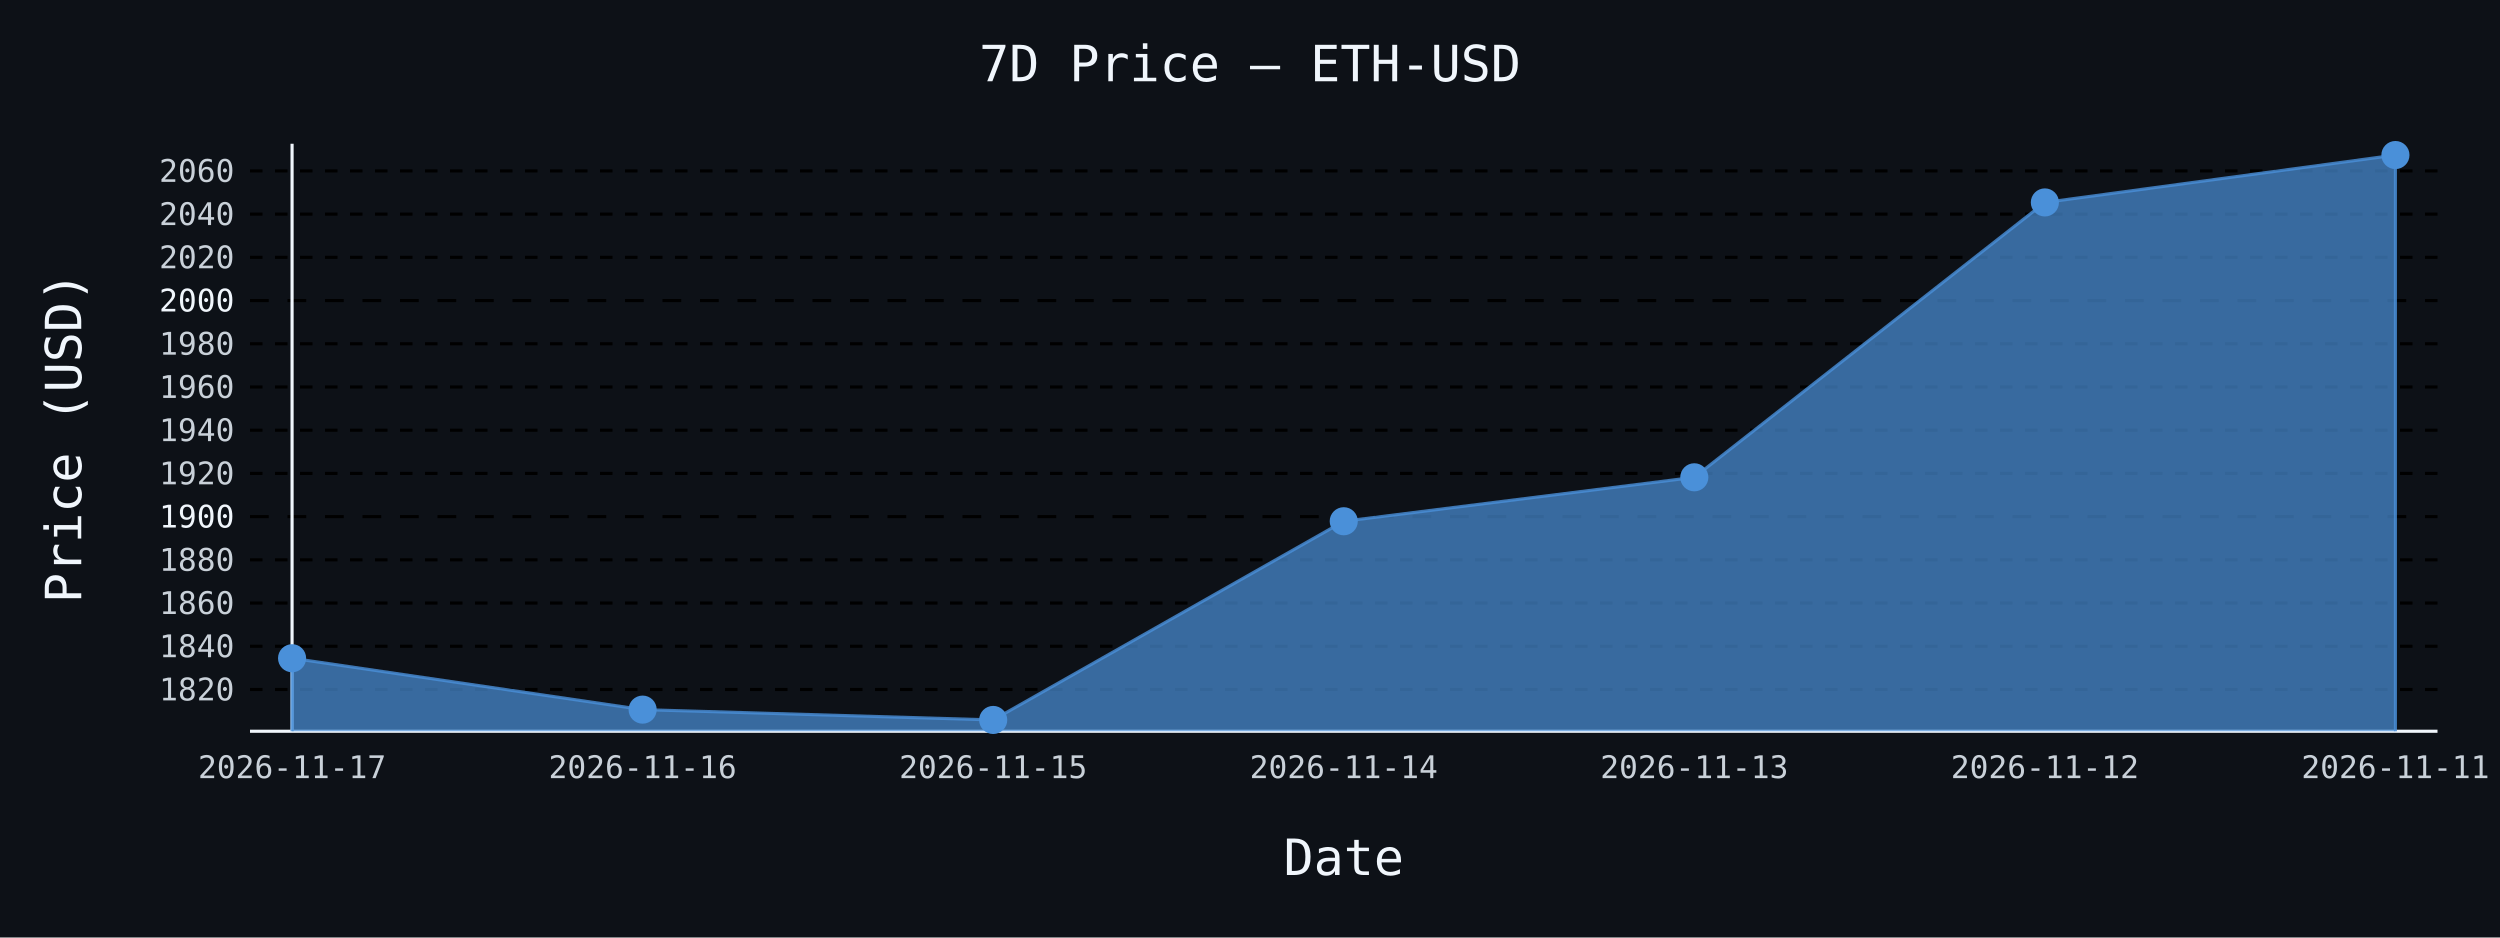
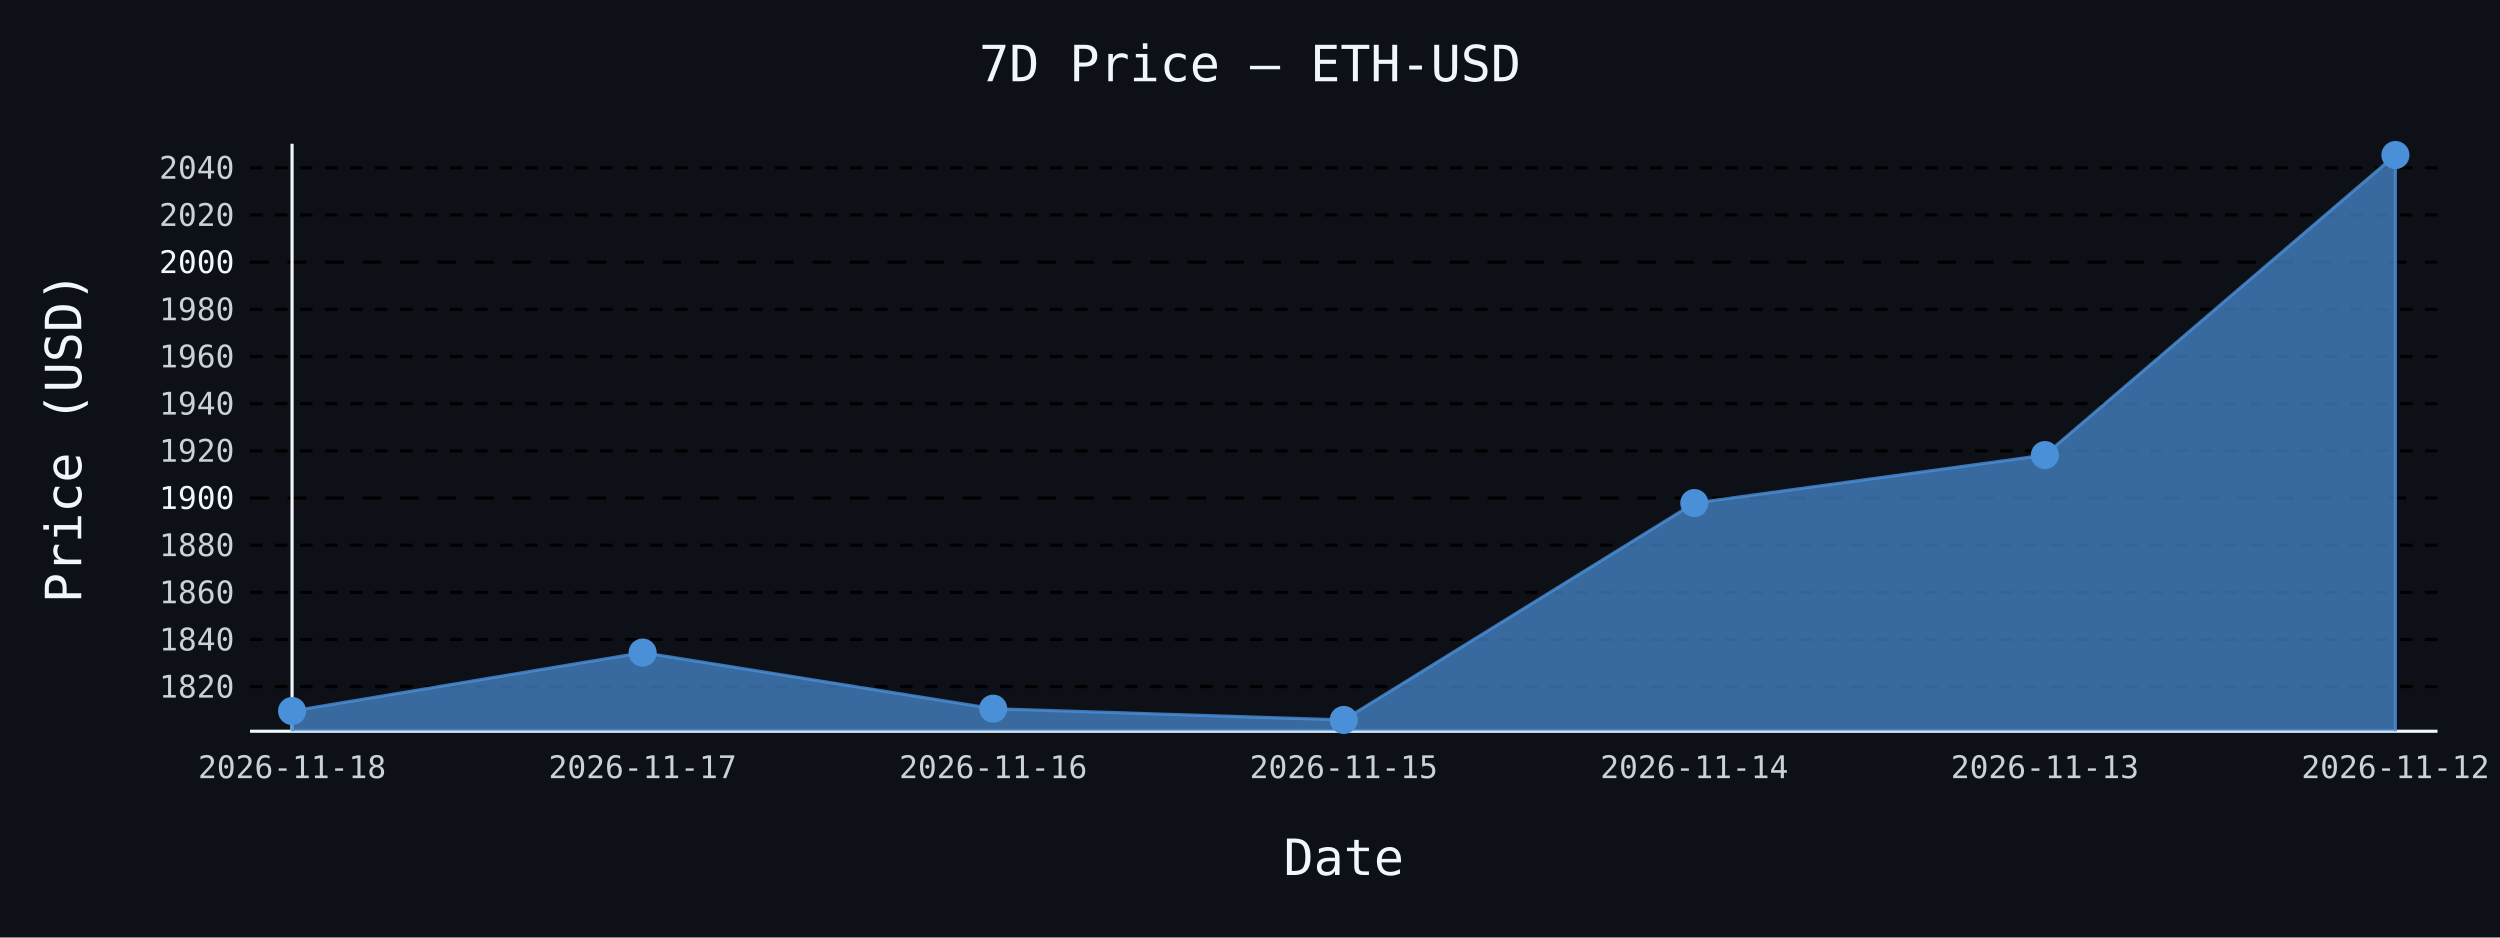
- <svg xmlns="http://www.w3.org/2000/svg" id="chart-547992c2-9ab8-48f7-9e1b-937feb4b3570" class="pygal-chart" viewBox="0 0 800 300">
+ <svg xmlns="http://www.w3.org/2000/svg" id="chart-893d86b4-4752-4ac6-9c07-daeadb55e599" class="pygal-chart" viewBox="0 0 800 300">
  <defs>
-     <style type="text/css">#chart-547992c2-9ab8-48f7-9e1b-937feb4b3570{-webkit-user-select:none;-webkit-font-smoothing:antialiased;font-family:monospace}#chart-547992c2-9ab8-48f7-9e1b-937feb4b3570 .title{font-family:monospace;font-size:16px}#chart-547992c2-9ab8-48f7-9e1b-937feb4b3570 .legends .legend text{font-family:monospace;font-size:14px}#chart-547992c2-9ab8-48f7-9e1b-937feb4b3570 .axis text{font-family:monospace;font-size:10px}#chart-547992c2-9ab8-48f7-9e1b-937feb4b3570 .axis text.major{font-family:monospace;font-size:10px}#chart-547992c2-9ab8-48f7-9e1b-937feb4b3570 .text-overlay text.value{font-family:monospace;font-size:16px}#chart-547992c2-9ab8-48f7-9e1b-937feb4b3570 .text-overlay text.label{font-family:monospace;font-size:10px}#chart-547992c2-9ab8-48f7-9e1b-937feb4b3570 .tooltip{font-family:monospace;font-size:14px}#chart-547992c2-9ab8-48f7-9e1b-937feb4b3570 text.no_data{font-family:monospace;font-size:64px}
- #chart-547992c2-9ab8-48f7-9e1b-937feb4b3570{background-color:#0d1117}#chart-547992c2-9ab8-48f7-9e1b-937feb4b3570 path,#chart-547992c2-9ab8-48f7-9e1b-937feb4b3570 line,#chart-547992c2-9ab8-48f7-9e1b-937feb4b3570 rect,#chart-547992c2-9ab8-48f7-9e1b-937feb4b3570 circle{-webkit-transition:150ms;-moz-transition:150ms;transition:150ms}#chart-547992c2-9ab8-48f7-9e1b-937feb4b3570 .graph &gt; .background{fill:#0d1117}#chart-547992c2-9ab8-48f7-9e1b-937feb4b3570 .plot &gt; .background{fill:#0d1117}#chart-547992c2-9ab8-48f7-9e1b-937feb4b3570 .graph{fill:#c9d1d9}#chart-547992c2-9ab8-48f7-9e1b-937feb4b3570 text.no_data{fill:#f0f6fc}#chart-547992c2-9ab8-48f7-9e1b-937feb4b3570 .title{fill:#f0f6fc}#chart-547992c2-9ab8-48f7-9e1b-937feb4b3570 .legends .legend text{fill:#c9d1d9}#chart-547992c2-9ab8-48f7-9e1b-937feb4b3570 .legends .legend:hover text{fill:#f0f6fc}#chart-547992c2-9ab8-48f7-9e1b-937feb4b3570 .axis .line{stroke:#f0f6fc}#chart-547992c2-9ab8-48f7-9e1b-937feb4b3570 .axis .guide.line{stroke:#8b949e}#chart-547992c2-9ab8-48f7-9e1b-937feb4b3570 .axis .major.line{stroke:#c9d1d9}#chart-547992c2-9ab8-48f7-9e1b-937feb4b3570 .axis text.major{fill:#f0f6fc}#chart-547992c2-9ab8-48f7-9e1b-937feb4b3570 .axis.y .guides:hover .guide.line,#chart-547992c2-9ab8-48f7-9e1b-937feb4b3570 .line-graph .axis.x .guides:hover .guide.line,#chart-547992c2-9ab8-48f7-9e1b-937feb4b3570 .stackedline-graph .axis.x .guides:hover .guide.line,#chart-547992c2-9ab8-48f7-9e1b-937feb4b3570 .xy-graph .axis.x .guides:hover .guide.line{stroke:#f0f6fc}#chart-547992c2-9ab8-48f7-9e1b-937feb4b3570 .axis .guides:hover text{fill:#f0f6fc}#chart-547992c2-9ab8-48f7-9e1b-937feb4b3570 .reactive{fill-opacity:.7;stroke-opacity:.8;stroke-width:1}#chart-547992c2-9ab8-48f7-9e1b-937feb4b3570 .ci{stroke:#c9d1d9}#chart-547992c2-9ab8-48f7-9e1b-937feb4b3570 .reactive.active,#chart-547992c2-9ab8-48f7-9e1b-937feb4b3570 .active .reactive{fill-opacity:.8;stroke-opacity:.9;stroke-width:4}#chart-547992c2-9ab8-48f7-9e1b-937feb4b3570 .ci .reactive.active{stroke-width:1.5}#chart-547992c2-9ab8-48f7-9e1b-937feb4b3570 .series text{fill:#f0f6fc}#chart-547992c2-9ab8-48f7-9e1b-937feb4b3570 .tooltip rect{fill:#0d1117;stroke:#f0f6fc;-webkit-transition:opacity 150ms;-moz-transition:opacity 150ms;transition:opacity 150ms}#chart-547992c2-9ab8-48f7-9e1b-937feb4b3570 .tooltip .label{fill:#c9d1d9}#chart-547992c2-9ab8-48f7-9e1b-937feb4b3570 .tooltip .label{fill:#c9d1d9}#chart-547992c2-9ab8-48f7-9e1b-937feb4b3570 .tooltip .legend{font-size:.8em;fill:#8b949e}#chart-547992c2-9ab8-48f7-9e1b-937feb4b3570 .tooltip .x_label{font-size:.6em;fill:#f0f6fc}#chart-547992c2-9ab8-48f7-9e1b-937feb4b3570 .tooltip .xlink{font-size:.5em;text-decoration:underline}#chart-547992c2-9ab8-48f7-9e1b-937feb4b3570 .tooltip .value{font-size:1.5em}#chart-547992c2-9ab8-48f7-9e1b-937feb4b3570 .bound{font-size:.5em}#chart-547992c2-9ab8-48f7-9e1b-937feb4b3570 .max-value{font-size:.75em;fill:#8b949e}#chart-547992c2-9ab8-48f7-9e1b-937feb4b3570 .map-element{fill:#0d1117;stroke:#8b949e !important}#chart-547992c2-9ab8-48f7-9e1b-937feb4b3570 .map-element .reactive{fill-opacity:inherit;stroke-opacity:inherit}#chart-547992c2-9ab8-48f7-9e1b-937feb4b3570 .color-0,#chart-547992c2-9ab8-48f7-9e1b-937feb4b3570 .color-0 a:visited{stroke:#4a90d9;fill:#4a90d9}#chart-547992c2-9ab8-48f7-9e1b-937feb4b3570 .text-overlay .color-0 text{fill:black}
- #chart-547992c2-9ab8-48f7-9e1b-937feb4b3570 text.no_data{text-anchor:middle}#chart-547992c2-9ab8-48f7-9e1b-937feb4b3570 .guide.line{fill:none}#chart-547992c2-9ab8-48f7-9e1b-937feb4b3570 .centered{text-anchor:middle}#chart-547992c2-9ab8-48f7-9e1b-937feb4b3570 .title{text-anchor:middle}#chart-547992c2-9ab8-48f7-9e1b-937feb4b3570 .legends .legend text{fill-opacity:1}#chart-547992c2-9ab8-48f7-9e1b-937feb4b3570 .axis.x text{text-anchor:middle}#chart-547992c2-9ab8-48f7-9e1b-937feb4b3570 .axis.x:not(.web) text[transform]{text-anchor:start}#chart-547992c2-9ab8-48f7-9e1b-937feb4b3570 .axis.x:not(.web) text[transform].backwards{text-anchor:end}#chart-547992c2-9ab8-48f7-9e1b-937feb4b3570 .axis.y text{text-anchor:end}#chart-547992c2-9ab8-48f7-9e1b-937feb4b3570 .axis.y text[transform].backwards{text-anchor:start}#chart-547992c2-9ab8-48f7-9e1b-937feb4b3570 .axis.y2 text{text-anchor:start}#chart-547992c2-9ab8-48f7-9e1b-937feb4b3570 .axis.y2 text[transform].backwards{text-anchor:end}#chart-547992c2-9ab8-48f7-9e1b-937feb4b3570 .axis .guide.line{stroke-dasharray:4,4;stroke:black}#chart-547992c2-9ab8-48f7-9e1b-937feb4b3570 .axis .major.guide.line{stroke-dasharray:6,6;stroke:black}#chart-547992c2-9ab8-48f7-9e1b-937feb4b3570 .horizontal .axis.y .guide.line,#chart-547992c2-9ab8-48f7-9e1b-937feb4b3570 .horizontal .axis.y2 .guide.line,#chart-547992c2-9ab8-48f7-9e1b-937feb4b3570 .vertical .axis.x .guide.line{opacity:0}#chart-547992c2-9ab8-48f7-9e1b-937feb4b3570 .horizontal .axis.always_show .guide.line,#chart-547992c2-9ab8-48f7-9e1b-937feb4b3570 .vertical .axis.always_show .guide.line{opacity:1 !important}#chart-547992c2-9ab8-48f7-9e1b-937feb4b3570 .axis.y .guides:hover .guide.line,#chart-547992c2-9ab8-48f7-9e1b-937feb4b3570 .axis.y2 .guides:hover .guide.line,#chart-547992c2-9ab8-48f7-9e1b-937feb4b3570 .axis.x .guides:hover .guide.line{opacity:1}#chart-547992c2-9ab8-48f7-9e1b-937feb4b3570 .axis .guides:hover text{opacity:1}#chart-547992c2-9ab8-48f7-9e1b-937feb4b3570 .nofill{fill:none}#chart-547992c2-9ab8-48f7-9e1b-937feb4b3570 .subtle-fill{fill-opacity:.2}#chart-547992c2-9ab8-48f7-9e1b-937feb4b3570 .dot{stroke-width:1px;fill-opacity:1;stroke-opacity:1}#chart-547992c2-9ab8-48f7-9e1b-937feb4b3570 .dot.active{stroke-width:5px}#chart-547992c2-9ab8-48f7-9e1b-937feb4b3570 .dot.negative{fill:transparent}#chart-547992c2-9ab8-48f7-9e1b-937feb4b3570 text,#chart-547992c2-9ab8-48f7-9e1b-937feb4b3570 tspan{stroke:none !important}#chart-547992c2-9ab8-48f7-9e1b-937feb4b3570 .series text.active{opacity:1}#chart-547992c2-9ab8-48f7-9e1b-937feb4b3570 .tooltip rect{fill-opacity:.95;stroke-width:.5}#chart-547992c2-9ab8-48f7-9e1b-937feb4b3570 .tooltip text{fill-opacity:1}#chart-547992c2-9ab8-48f7-9e1b-937feb4b3570 .showable{visibility:hidden}#chart-547992c2-9ab8-48f7-9e1b-937feb4b3570 .showable.shown{visibility:visible}#chart-547992c2-9ab8-48f7-9e1b-937feb4b3570 .gauge-background{fill:rgba(229,229,229,1);stroke:none}#chart-547992c2-9ab8-48f7-9e1b-937feb4b3570 .bg-lines{stroke:#0d1117;stroke-width:2px}</style>
+     <style type="text/css">#chart-893d86b4-4752-4ac6-9c07-daeadb55e599{-webkit-user-select:none;-webkit-font-smoothing:antialiased;font-family:monospace}#chart-893d86b4-4752-4ac6-9c07-daeadb55e599 .title{font-family:monospace;font-size:16px}#chart-893d86b4-4752-4ac6-9c07-daeadb55e599 .legends .legend text{font-family:monospace;font-size:14px}#chart-893d86b4-4752-4ac6-9c07-daeadb55e599 .axis text{font-family:monospace;font-size:10px}#chart-893d86b4-4752-4ac6-9c07-daeadb55e599 .axis text.major{font-family:monospace;font-size:10px}#chart-893d86b4-4752-4ac6-9c07-daeadb55e599 .text-overlay text.value{font-family:monospace;font-size:16px}#chart-893d86b4-4752-4ac6-9c07-daeadb55e599 .text-overlay text.label{font-family:monospace;font-size:10px}#chart-893d86b4-4752-4ac6-9c07-daeadb55e599 .tooltip{font-family:monospace;font-size:14px}#chart-893d86b4-4752-4ac6-9c07-daeadb55e599 text.no_data{font-family:monospace;font-size:64px}
+ #chart-893d86b4-4752-4ac6-9c07-daeadb55e599{background-color:#0d1117}#chart-893d86b4-4752-4ac6-9c07-daeadb55e599 path,#chart-893d86b4-4752-4ac6-9c07-daeadb55e599 line,#chart-893d86b4-4752-4ac6-9c07-daeadb55e599 rect,#chart-893d86b4-4752-4ac6-9c07-daeadb55e599 circle{-webkit-transition:150ms;-moz-transition:150ms;transition:150ms}#chart-893d86b4-4752-4ac6-9c07-daeadb55e599 .graph &gt; .background{fill:#0d1117}#chart-893d86b4-4752-4ac6-9c07-daeadb55e599 .plot &gt; .background{fill:#0d1117}#chart-893d86b4-4752-4ac6-9c07-daeadb55e599 .graph{fill:#c9d1d9}#chart-893d86b4-4752-4ac6-9c07-daeadb55e599 text.no_data{fill:#f0f6fc}#chart-893d86b4-4752-4ac6-9c07-daeadb55e599 .title{fill:#f0f6fc}#chart-893d86b4-4752-4ac6-9c07-daeadb55e599 .legends .legend text{fill:#c9d1d9}#chart-893d86b4-4752-4ac6-9c07-daeadb55e599 .legends .legend:hover text{fill:#f0f6fc}#chart-893d86b4-4752-4ac6-9c07-daeadb55e599 .axis .line{stroke:#f0f6fc}#chart-893d86b4-4752-4ac6-9c07-daeadb55e599 .axis .guide.line{stroke:#8b949e}#chart-893d86b4-4752-4ac6-9c07-daeadb55e599 .axis .major.line{stroke:#c9d1d9}#chart-893d86b4-4752-4ac6-9c07-daeadb55e599 .axis text.major{fill:#f0f6fc}#chart-893d86b4-4752-4ac6-9c07-daeadb55e599 .axis.y .guides:hover .guide.line,#chart-893d86b4-4752-4ac6-9c07-daeadb55e599 .line-graph .axis.x .guides:hover .guide.line,#chart-893d86b4-4752-4ac6-9c07-daeadb55e599 .stackedline-graph .axis.x .guides:hover .guide.line,#chart-893d86b4-4752-4ac6-9c07-daeadb55e599 .xy-graph .axis.x .guides:hover .guide.line{stroke:#f0f6fc}#chart-893d86b4-4752-4ac6-9c07-daeadb55e599 .axis .guides:hover text{fill:#f0f6fc}#chart-893d86b4-4752-4ac6-9c07-daeadb55e599 .reactive{fill-opacity:.7;stroke-opacity:.8;stroke-width:1}#chart-893d86b4-4752-4ac6-9c07-daeadb55e599 .ci{stroke:#c9d1d9}#chart-893d86b4-4752-4ac6-9c07-daeadb55e599 .reactive.active,#chart-893d86b4-4752-4ac6-9c07-daeadb55e599 .active .reactive{fill-opacity:.8;stroke-opacity:.9;stroke-width:4}#chart-893d86b4-4752-4ac6-9c07-daeadb55e599 .ci .reactive.active{stroke-width:1.5}#chart-893d86b4-4752-4ac6-9c07-daeadb55e599 .series text{fill:#f0f6fc}#chart-893d86b4-4752-4ac6-9c07-daeadb55e599 .tooltip rect{fill:#0d1117;stroke:#f0f6fc;-webkit-transition:opacity 150ms;-moz-transition:opacity 150ms;transition:opacity 150ms}#chart-893d86b4-4752-4ac6-9c07-daeadb55e599 .tooltip .label{fill:#c9d1d9}#chart-893d86b4-4752-4ac6-9c07-daeadb55e599 .tooltip .label{fill:#c9d1d9}#chart-893d86b4-4752-4ac6-9c07-daeadb55e599 .tooltip .legend{font-size:.8em;fill:#8b949e}#chart-893d86b4-4752-4ac6-9c07-daeadb55e599 .tooltip .x_label{font-size:.6em;fill:#f0f6fc}#chart-893d86b4-4752-4ac6-9c07-daeadb55e599 .tooltip .xlink{font-size:.5em;text-decoration:underline}#chart-893d86b4-4752-4ac6-9c07-daeadb55e599 .tooltip .value{font-size:1.5em}#chart-893d86b4-4752-4ac6-9c07-daeadb55e599 .bound{font-size:.5em}#chart-893d86b4-4752-4ac6-9c07-daeadb55e599 .max-value{font-size:.75em;fill:#8b949e}#chart-893d86b4-4752-4ac6-9c07-daeadb55e599 .map-element{fill:#0d1117;stroke:#8b949e !important}#chart-893d86b4-4752-4ac6-9c07-daeadb55e599 .map-element .reactive{fill-opacity:inherit;stroke-opacity:inherit}#chart-893d86b4-4752-4ac6-9c07-daeadb55e599 .color-0,#chart-893d86b4-4752-4ac6-9c07-daeadb55e599 .color-0 a:visited{stroke:#4a90d9;fill:#4a90d9}#chart-893d86b4-4752-4ac6-9c07-daeadb55e599 .text-overlay .color-0 text{fill:black}
+ #chart-893d86b4-4752-4ac6-9c07-daeadb55e599 text.no_data{text-anchor:middle}#chart-893d86b4-4752-4ac6-9c07-daeadb55e599 .guide.line{fill:none}#chart-893d86b4-4752-4ac6-9c07-daeadb55e599 .centered{text-anchor:middle}#chart-893d86b4-4752-4ac6-9c07-daeadb55e599 .title{text-anchor:middle}#chart-893d86b4-4752-4ac6-9c07-daeadb55e599 .legends .legend text{fill-opacity:1}#chart-893d86b4-4752-4ac6-9c07-daeadb55e599 .axis.x text{text-anchor:middle}#chart-893d86b4-4752-4ac6-9c07-daeadb55e599 .axis.x:not(.web) text[transform]{text-anchor:start}#chart-893d86b4-4752-4ac6-9c07-daeadb55e599 .axis.x:not(.web) text[transform].backwards{text-anchor:end}#chart-893d86b4-4752-4ac6-9c07-daeadb55e599 .axis.y text{text-anchor:end}#chart-893d86b4-4752-4ac6-9c07-daeadb55e599 .axis.y text[transform].backwards{text-anchor:start}#chart-893d86b4-4752-4ac6-9c07-daeadb55e599 .axis.y2 text{text-anchor:start}#chart-893d86b4-4752-4ac6-9c07-daeadb55e599 .axis.y2 text[transform].backwards{text-anchor:end}#chart-893d86b4-4752-4ac6-9c07-daeadb55e599 .axis .guide.line{stroke-dasharray:4,4;stroke:black}#chart-893d86b4-4752-4ac6-9c07-daeadb55e599 .axis .major.guide.line{stroke-dasharray:6,6;stroke:black}#chart-893d86b4-4752-4ac6-9c07-daeadb55e599 .horizontal .axis.y .guide.line,#chart-893d86b4-4752-4ac6-9c07-daeadb55e599 .horizontal .axis.y2 .guide.line,#chart-893d86b4-4752-4ac6-9c07-daeadb55e599 .vertical .axis.x .guide.line{opacity:0}#chart-893d86b4-4752-4ac6-9c07-daeadb55e599 .horizontal .axis.always_show .guide.line,#chart-893d86b4-4752-4ac6-9c07-daeadb55e599 .vertical .axis.always_show .guide.line{opacity:1 !important}#chart-893d86b4-4752-4ac6-9c07-daeadb55e599 .axis.y .guides:hover .guide.line,#chart-893d86b4-4752-4ac6-9c07-daeadb55e599 .axis.y2 .guides:hover .guide.line,#chart-893d86b4-4752-4ac6-9c07-daeadb55e599 .axis.x .guides:hover .guide.line{opacity:1}#chart-893d86b4-4752-4ac6-9c07-daeadb55e599 .axis .guides:hover text{opacity:1}#chart-893d86b4-4752-4ac6-9c07-daeadb55e599 .nofill{fill:none}#chart-893d86b4-4752-4ac6-9c07-daeadb55e599 .subtle-fill{fill-opacity:.2}#chart-893d86b4-4752-4ac6-9c07-daeadb55e599 .dot{stroke-width:1px;fill-opacity:1;stroke-opacity:1}#chart-893d86b4-4752-4ac6-9c07-daeadb55e599 .dot.active{stroke-width:5px}#chart-893d86b4-4752-4ac6-9c07-daeadb55e599 .dot.negative{fill:transparent}#chart-893d86b4-4752-4ac6-9c07-daeadb55e599 text,#chart-893d86b4-4752-4ac6-9c07-daeadb55e599 tspan{stroke:none !important}#chart-893d86b4-4752-4ac6-9c07-daeadb55e599 .series text.active{opacity:1}#chart-893d86b4-4752-4ac6-9c07-daeadb55e599 .tooltip rect{fill-opacity:.95;stroke-width:.5}#chart-893d86b4-4752-4ac6-9c07-daeadb55e599 .tooltip text{fill-opacity:1}#chart-893d86b4-4752-4ac6-9c07-daeadb55e599 .showable{visibility:hidden}#chart-893d86b4-4752-4ac6-9c07-daeadb55e599 .showable.shown{visibility:visible}#chart-893d86b4-4752-4ac6-9c07-daeadb55e599 .gauge-background{fill:rgba(229,229,229,1);stroke:none}#chart-893d86b4-4752-4ac6-9c07-daeadb55e599 .bg-lines{stroke:#0d1117;stroke-width:2px}</style>
  </defs>
  <g class="graph line-graph vertical">
    <rect x="0" y="0" width="800" height="300" class="background" />
    <g transform="translate(80, 46)" class="plot">
      <rect x="0" y="0" width="700.0" height="188" class="background" />
      <g class="axis y always_show">
        <path d="M0 188 h700" class="line" />
        <g class="guides">
-           <path d="M0 174.635 h700" class="guide line" />
-           <text x="-5" y="178.135" class="">1820</text>
+           <path d="M0 173.743 h700" class="guide line" />
+           <text x="-5" y="177.243" class="">1820</text>
        </g>
        <g class="guides">
-           <path d="M0 160.807 h700" class="guide line" />
-           <text x="-5" y="164.307" class="">1840</text>
+           <path d="M0 158.648 h700" class="guide line" />
+           <text x="-5" y="162.148" class="">1840</text>
        </g>
        <g class="guides">
-           <path d="M0 146.978 h700" class="guide line" />
-           <text x="-5" y="150.478" class="">1860</text>
+           <path d="M0 143.553 h700" class="guide line" />
+           <text x="-5" y="147.053" class="">1860</text>
        </g>
        <g class="guides">
-           <path d="M0 133.149 h700" class="guide line" />
-           <text x="-5" y="136.649" class="">1880</text>
+           <path d="M0 128.458 h700" class="guide line" />
+           <text x="-5" y="131.958" class="">1880</text>
        </g>
        <g class="guides">
-           <path d="M0 119.32 h700" class="major guide line" />
-           <text x="-5" y="122.82" class="major">1900</text>
+           <path d="M0 113.363 h700" class="major guide line" />
+           <text x="-5" y="116.863" class="major">1900</text>
        </g>
        <g class="guides">
-           <path d="M0 105.492 h700" class="guide line" />
-           <text x="-5" y="108.992" class="">1920</text>
+           <path d="M0 98.268 h700" class="guide line" />
+           <text x="-5" y="101.768" class="">1920</text>
        </g>
        <g class="guides">
-           <path d="M0 91.663 h700" class="guide line" />
-           <text x="-5" y="95.163" class="">1940</text>
+           <path d="M0 83.173 h700" class="guide line" />
+           <text x="-5" y="86.673" class="">1940</text>
        </g>
        <g class="guides">
-           <path d="M0 77.834 h700" class="guide line" />
-           <text x="-5" y="81.334" class="">1960</text>
+           <path d="M0 68.078 h700" class="guide line" />
+           <text x="-5" y="71.578" class="">1960</text>
        </g>
        <g class="guides">
-           <path d="M0 64.005 h700" class="guide line" />
-           <text x="-5" y="67.505" class="">1980</text>
+           <path d="M0 52.983 h700" class="guide line" />
+           <text x="-5" y="56.483" class="">1980</text>
        </g>
        <g class="guides">
-           <path d="M0 50.177 h700" class="major guide line" />
-           <text x="-5" y="53.677" class="major">2000</text>
+           <path d="M0 37.888 h700" class="major guide line" />
+           <text x="-5" y="41.388" class="major">2000</text>
        </g>
        <g class="guides">
-           <path d="M0 36.348 h700" class="guide line" />
-           <text x="-5" y="39.848" class="">2020</text>
+           <path d="M0 22.793 h700" class="guide line" />
+           <text x="-5" y="26.293" class="">2020</text>
        </g>
        <g class="guides">
-           <path d="M0 22.519 h700" class="guide line" />
-           <text x="-5" y="26.019" class="">2040</text>
-         </g>
-         <g class="guides">
-           <path d="M0 8.691 h700" class="guide line" />
-           <text x="-5" y="12.191" class="">2060</text>
+           <path d="M0 7.699 h700" class="guide line" />
+           <text x="-5" y="11.199" class="">2040</text>
        </g>
      </g>
      <g class="axis x">
        <g class="guides">
          <path d="M13.462 0 v188" class="line" />
-           <text x="13.462" y="203.0" class="">2026-11-17</text>
+           <text x="13.462" y="203.0" class="">2026-11-18</text>
        </g>
        <g class="guides">
          <path d="M125.641 0 v188" class="guide line" />
-           <text x="125.641" y="203.0" class="">2026-11-16</text>
+           <text x="125.641" y="203.0" class="">2026-11-17</text>
        </g>
        <g class="guides">
          <path d="M237.821 0 v188" class="guide line" />
-           <text x="237.821" y="203.0" class="">2026-11-15</text>
+           <text x="237.821" y="203.0" class="">2026-11-16</text>
        </g>
        <g class="guides">
          <path d="M350 0 v188" class="guide line" />
-           <text x="350.0" y="203.0" class="">2026-11-14</text>
+           <text x="350.0" y="203.0" class="">2026-11-15</text>
        </g>
        <g class="guides">
          <path d="M462.179 0 v188" class="guide line" />
-           <text x="462.179" y="203.0" class="">2026-11-13</text>
+           <text x="462.179" y="203.0" class="">2026-11-14</text>
        </g>
        <g class="guides">
          <path d="M574.359 0 v188" class="guide line" />
-           <text x="574.359" y="203.0" class="">2026-11-12</text>
+           <text x="574.359" y="203.0" class="">2026-11-13</text>
        </g>
        <g class="guides">
          <path d="M686.538 0 v188" class="guide line" />
-           <text x="686.538" y="203.0" class="">2026-11-11</text>
+           <text x="686.538" y="203.0" class="">2026-11-12</text>
        </g>
      </g>
      <g class="series serie-0 color-0">
-         <path d="M13.462 188 L13.462 164.637 125.641 181.08 237.821 184.385 350 120.8 462.179 106.736 574.359 18.779 686.538 3.615 686.538 188" class="line reactive" />
+         <path d="M13.462 188 L13.462 181.524 125.641 162.829 237.821 180.777 350 184.385 462.179 114.978 574.359 99.627 686.538 3.615 686.538 188" class="line reactive" />
      </g>
    </g>
    <g class="titles">
      <text x="400.0" y="26" class="title plot_title">7D Price — ETH-USD</text>
      <text x="430.0" y="280" class="title">Date</text>
      <text x="0" y="166.0" class="title" transform="rotate(-90 0 140)">Price (USD)</text>
    </g>
    <g transform="translate(80, 46)" class="plot overlay">
      <g class="series serie-0 color-0">
        <g class="dots">
-           <circle cx="13.462" cy="164.637" r="4" class="dot reactive tooltip-trigger" />
+           <circle cx="13.462" cy="181.524" r="4" class="dot reactive tooltip-trigger" />
        </g>
        <g class="dots">
-           <circle cx="125.641" cy="181.08" r="4" class="dot reactive tooltip-trigger" />
+           <circle cx="125.641" cy="162.829" r="4" class="dot reactive tooltip-trigger" />
        </g>
        <g class="dots">
-           <circle cx="237.821" cy="184.385" r="4" class="dot reactive tooltip-trigger" />
+           <circle cx="237.821" cy="180.777" r="4" class="dot reactive tooltip-trigger" />
        </g>
        <g class="dots">
-           <circle cx="350.0" cy="120.8" r="4" class="dot reactive tooltip-trigger" />
+           <circle cx="350.0" cy="184.385" r="4" class="dot reactive tooltip-trigger" />
        </g>
        <g class="dots">
-           <circle cx="462.179" cy="106.736" r="4" class="dot reactive tooltip-trigger" />
+           <circle cx="462.179" cy="114.978" r="4" class="dot reactive tooltip-trigger" />
        </g>
        <g class="dots">
-           <circle cx="574.359" cy="18.779" r="4" class="dot reactive tooltip-trigger" />
+           <circle cx="574.359" cy="99.627" r="4" class="dot reactive tooltip-trigger" />
        </g>
        <g class="dots">
          <circle cx="686.538" cy="3.615" r="4" class="dot reactive tooltip-trigger" />
        </g>
      </g>
    </g>
    <g transform="translate(80, 46)" class="plot text-overlay">
      <g class="series serie-0 color-0" />
    </g>
    <g transform="translate(80, 46)" class="plot tooltip-overlay">
      <g transform="translate(0 0)" style="opacity: 0" class="tooltip">
        <rect rx="0" ry="0" width="0" height="0" class="tooltip-box" />
        <g class="text" />
      </g>
    </g>
  </g>
</svg>
